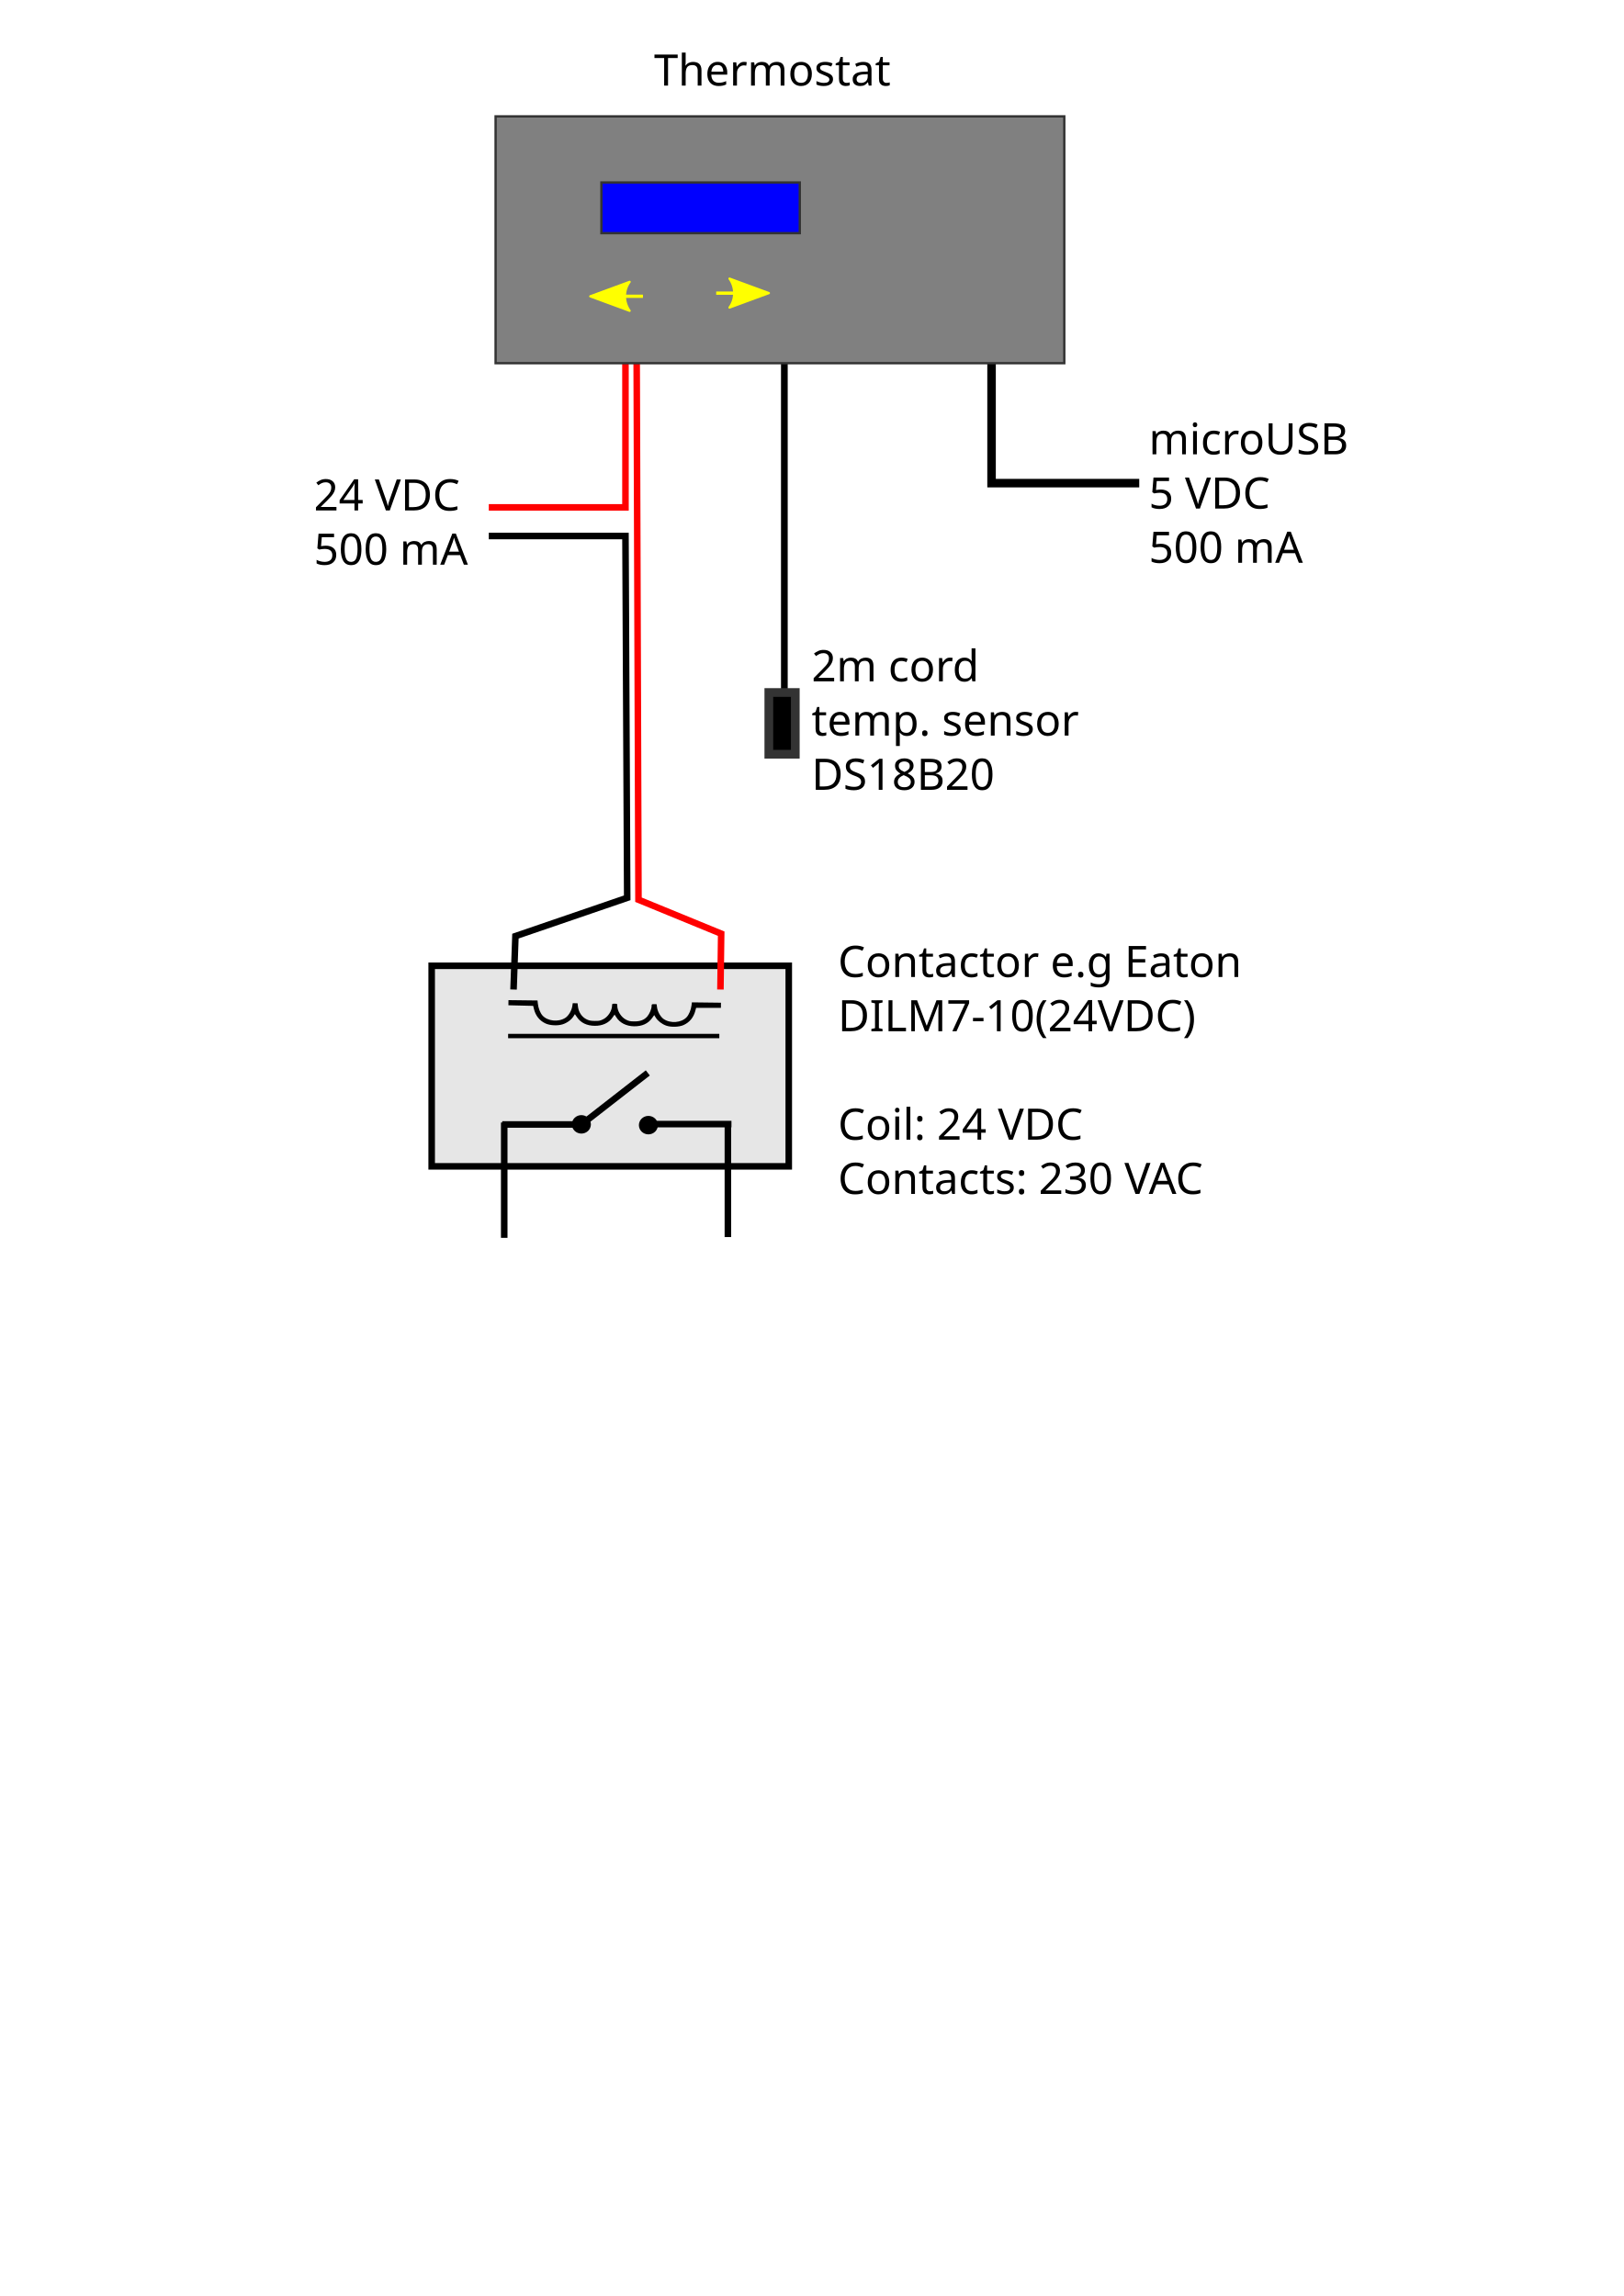
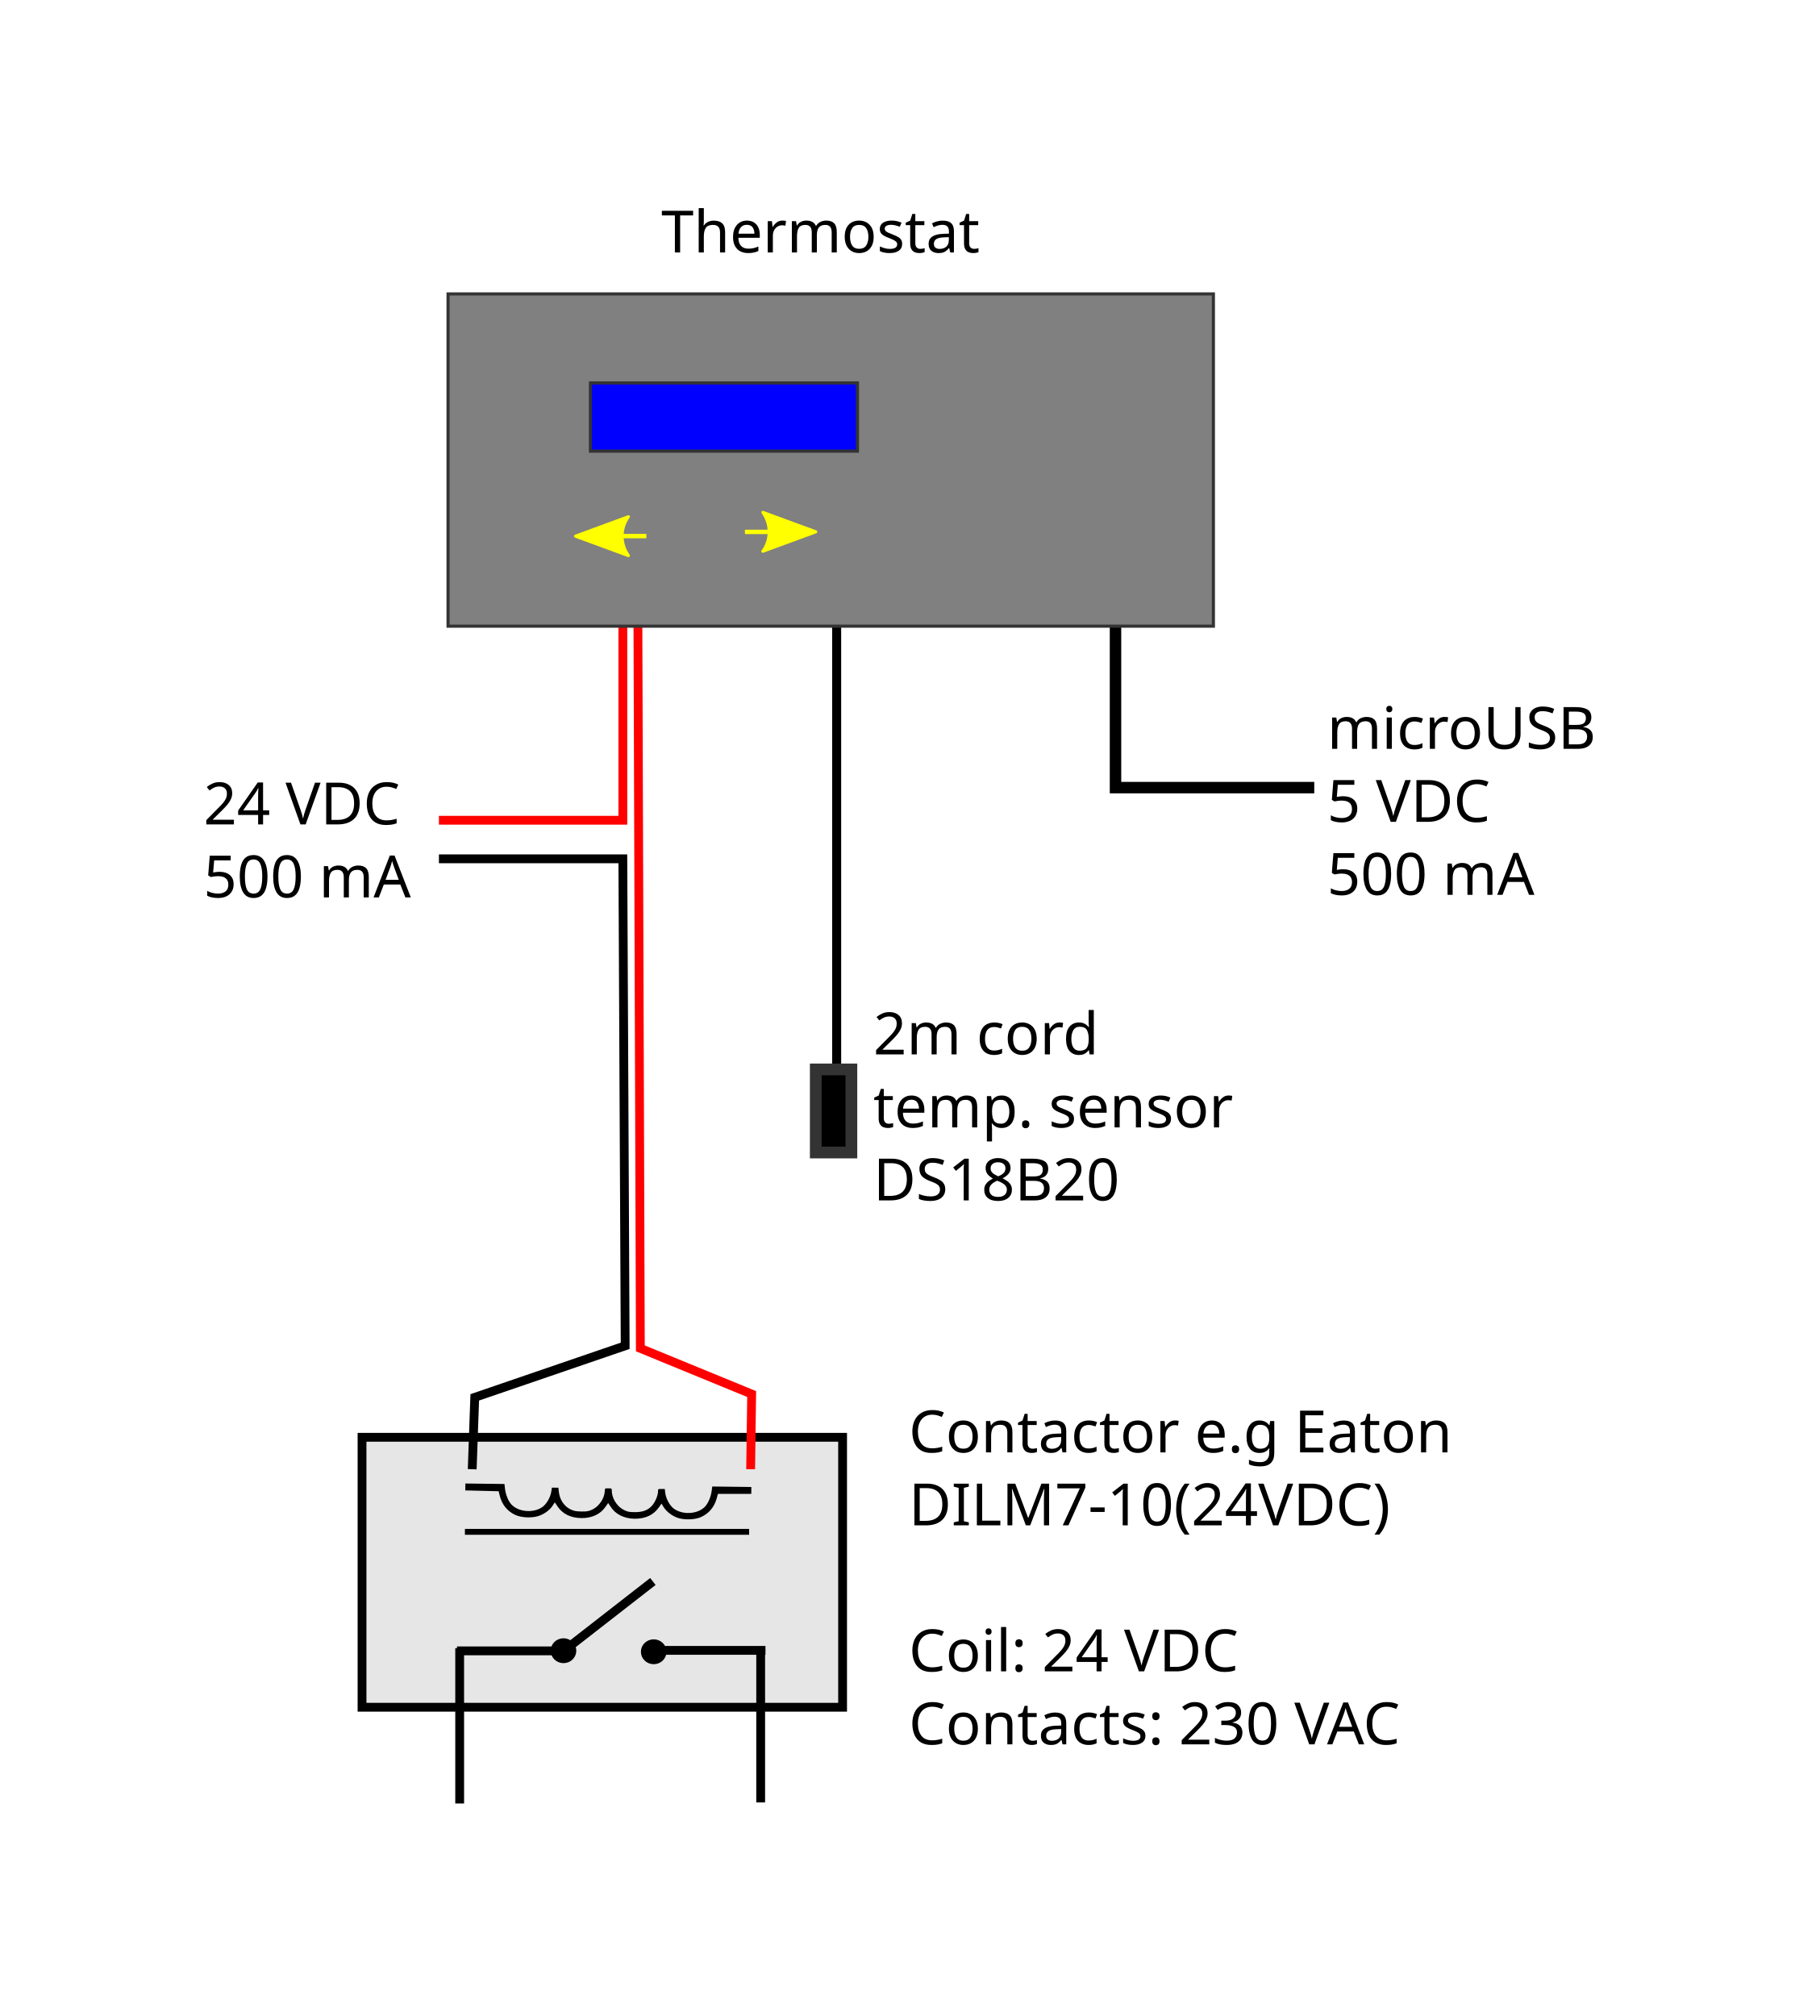
- <svg xmlns="http://www.w3.org/2000/svg" width="210mm" height="297mm" viewBox="0 0 744.094 1052.362" id="svg2" version="1.1">
+ <svg xmlns="http://www.w3.org/2000/svg" width="174.841mm" height="193.741mm" viewBox="0 0 619.514 686.483" id="svg2" version="1.1">
  <defs id="defs4">
-     <marker style="overflow:visible;" id="marker4742" refX="0.0" refY="0.0" orient="auto">
-       <path transform="scale(1.1) rotate(180) translate(1,0)" d="M 8.719,4.034 L -2.207,0.016 L 8.719,-4.002 C 6.973,-1.63 6.983,1.616 8.719,4.034 z " style="fill-rule:evenodd;stroke-width:0.625;stroke-linejoin:round;stroke:#ffff00;stroke-opacity:1;fill:#ffff00;fill-opacity:1" id="path4744" />
+     <marker style="overflow:visible" id="marker4742" refX="0" refY="0" orient="auto">
+       <path transform="matrix(-1.1,0,0,-1.1,-1.1,0)" d="M 8.719,4.034 -2.207,0.016 8.719,-4.002 c -1.745,2.372 -1.735,5.617 -6e-7,8.035 z" style="fill:#ffff00;fill-opacity:1;fill-rule:evenodd;stroke:#ffff00;stroke-width:0.625;stroke-linejoin:round;stroke-opacity:1" id="path4744" />
    </marker>
-     <marker orient="auto" refY="0.0" refX="0.0" id="marker4664" style="overflow:visible;">
-       <path id="path4666" style="fill-rule:evenodd;stroke-width:0.625;stroke-linejoin:round;stroke:#ffff00;stroke-opacity:1;fill:#ffff00;fill-opacity:1" d="M 8.719,4.034 L -2.207,0.016 L 8.719,-4.002 C 6.973,-1.63 6.983,1.616 8.719,4.034 z " transform="scale(1.1) rotate(180) translate(1,0)" />
+     <marker orient="auto" refY="0" refX="0" id="marker4664" style="overflow:visible">
+       <path id="path4666" style="fill:#ffff00;fill-opacity:1;fill-rule:evenodd;stroke:#ffff00;stroke-width:0.625;stroke-linejoin:round;stroke-opacity:1" d="M 8.719,4.034 -2.207,0.016 8.719,-4.002 c -1.745,2.372 -1.735,5.617 -6e-7,8.035 z" transform="matrix(-1.1,0,0,-1.1,-1.1,0)" />
    </marker>
-     <marker orient="auto" refY="0.0" refX="0.0" id="Arrow2Lend" style="overflow:visible;">
-       <path id="path4295" style="fill-rule:evenodd;stroke-width:0.625;stroke-linejoin:round;stroke:#000000;stroke-opacity:1;fill:#000000;fill-opacity:1" d="M 8.719,4.034 L -2.207,0.016 L 8.719,-4.002 C 6.973,-1.63 6.983,1.616 8.719,4.034 z " transform="scale(1.1) rotate(180) translate(1,0)" />
+     <marker orient="auto" refY="0" refX="0" id="Arrow2Lend" style="overflow:visible">
+       <path id="path4295" style="fill:#000000;fill-opacity:1;fill-rule:evenodd;stroke:#000000;stroke-width:0.625;stroke-linejoin:round;stroke-opacity:1" d="M 8.719,4.034 -2.207,0.016 8.719,-4.002 c -1.745,2.372 -1.735,5.617 -6e-7,8.035 z" transform="matrix(-1.1,0,0,-1.1,-1.1,0)" />
    </marker>
-     <marker orient="auto" refY="0.0" refX="0.0" id="Arrow1Lend" style="overflow:visible;">
-       <path id="path4277" d="M 0.0,0.0 L 5.0,-5.0 L -12.5,0.0 L 5.0,5.0 L 0.0,0.0 z " style="fill-rule:evenodd;stroke:#000000;stroke-width:1pt;stroke-opacity:1;fill:#000000;fill-opacity:1" transform="scale(0.8) rotate(180) translate(12.5,0)" />
+     <marker orient="auto" refY="0" refX="0" id="Arrow1Lend" style="overflow:visible">
+       <path id="path4277" d="M 0,0 5,-5 -12.5,0 5,5 0,0 Z" style="fill:#000000;fill-opacity:1;fill-rule:evenodd;stroke:#000000;stroke-width:1pt;stroke-opacity:1" transform="matrix(-0.8,0,0,-0.8,-10,0)" />
    </marker>
-     <marker orient="auto" refY="0.0" refX="0.0" id="Arrow2Lstart" style="overflow:visible">
-       <path id="path4292" style="fill-rule:evenodd;stroke-width:0.625;stroke-linejoin:round;stroke:#000000;stroke-opacity:1;fill:#000000;fill-opacity:1" d="M 8.719,4.034 L -2.207,0.016 L 8.719,-4.002 C 6.973,-1.63 6.983,1.616 8.719,4.034 z " transform="scale(1.1) translate(1,0)" />
+     <marker orient="auto" refY="0" refX="0" id="Arrow2Lstart" style="overflow:visible">
+       <path id="path4292" style="fill:#000000;fill-opacity:1;fill-rule:evenodd;stroke:#000000;stroke-width:0.625;stroke-linejoin:round;stroke-opacity:1" d="M 8.719,4.034 -2.207,0.016 8.719,-4.002 c -1.745,2.372 -1.735,5.617 -6e-7,8.035 z" transform="matrix(1.1,0,0,1.1,1.1,0)" />
    </marker>
  </defs>
-   <g id="layer2">
+   <g id="layer2" transform="translate(-74.54106,46.75507)">
    <rect style="color:#000000;clip-rule:nonzero;display:inline;overflow:visible;visibility:visible;opacity:1;isolation:auto;mix-blend-mode:normal;color-interpolation:sRGB;color-interpolation-filters:linearRGB;solid-color:#000000;solid-opacity:1;fill:#e6e6e6;fill-opacity:1;fill-rule:nonzero;stroke:#000000;stroke-width:3;stroke-linecap:butt;stroke-linejoin:miter;stroke-miterlimit:4;stroke-dasharray:none;stroke-dashoffset:0;stroke-opacity:1;color-rendering:auto;image-rendering:auto;shape-rendering:auto;text-rendering:auto;enable-background:accumulate" id="rect4210" width="163.645" height="91.924" x="197.822" y="442.666" />
  </g>
-   <g id="layer1">
+   <g id="layer1" transform="translate(-74.54106,46.75507)">
    <path style="fill:none;fill-rule:evenodd;stroke:#000000;stroke-width:3.9;stroke-linecap:butt;stroke-linejoin:miter;stroke-miterlimit:4;stroke-dasharray:none;stroke-opacity:1" d="m 454.4,165.478 0,55.964 67.68,0" id="path4140" />
    <text xml:space="preserve" style="font-style:normal;font-weight:normal;font-size:19.888px;line-height:125%;font-family:sans-serif;letter-spacing:0px;word-spacing:0px;fill:#000000;fill-opacity:1;stroke:none;stroke-width:1px;stroke-linecap:butt;stroke-linejoin:miter;stroke-opacity:1" x="526.476" y="208.236" id="text4142">
      <tspan id="tspan4144" x="526.476" y="208.236">microUSB</tspan>
      <tspan x="526.476" y="233.096" id="tspan4146">5 VDC</tspan>
      <tspan x="526.476" y="257.957" id="tspan4148">500 mA</tspan>
    </text>
    <g id="g4158" transform="translate(-97.14286,-57.14286)">
      <path id="path4154" d="m 456.589,222.998 0,155.424 0,0" style="fill:none;fill-rule:evenodd;stroke:#000000;stroke-width:3.07;stroke-linecap:butt;stroke-linejoin:miter;stroke-miterlimit:4;stroke-dasharray:none;stroke-opacity:1" />
      <rect y="374.55" x="449.477" height="28.284" width="12.122" id="rect4156" style="color:#000000;clip-rule:nonzero;display:inline;overflow:visible;visibility:visible;opacity:1;isolation:auto;mix-blend-mode:normal;color-interpolation:sRGB;color-interpolation-filters:linearRGB;solid-color:#000000;solid-opacity:1;fill:#000000;fill-opacity:1;fill-rule:nonzero;stroke:#333333;stroke-width:4;stroke-linecap:butt;stroke-linejoin:miter;stroke-miterlimit:4;stroke-dasharray:none;stroke-dashoffset:0;stroke-opacity:1;color-rendering:auto;image-rendering:auto;shape-rendering:auto;text-rendering:auto;enable-background:accumulate" />
    </g>
    <text id="text4162" y="312.282" x="371.923" style="font-style:normal;font-weight:normal;font-size:19.888px;line-height:125%;font-family:sans-serif;letter-spacing:0px;word-spacing:0px;fill:#000000;fill-opacity:1;stroke:none;stroke-width:1px;stroke-linecap:butt;stroke-linejoin:miter;stroke-opacity:1" xml:space="preserve">
      <tspan id="tspan4168" y="312.282" x="371.923">2m cord</tspan>
      <tspan y="337.142" x="371.923" id="tspan4175">temp. sensor</tspan>
      <tspan y="362.002" x="371.923" id="tspan4177">DS18B20</tspan>
    </text>
    <path style="fill:none;fill-rule:evenodd;stroke:#ff0000;stroke-width:3;stroke-linecap:butt;stroke-linejoin:miter;stroke-miterlimit:4;stroke-dasharray:none;stroke-opacity:1" d="m 291.766,165.478 0.83,246.906 37.901,15.559 -0.345,25.6" id="path4179" />
    <path style="fill:none;fill-rule:evenodd;stroke:#ff0000;stroke-width:3;stroke-linecap:butt;stroke-linejoin:miter;stroke-miterlimit:4;stroke-dasharray:none;stroke-opacity:1" d="m 224.004,232.554 62.629,0 0,-67.249" id="path4181" />
    <path style="fill:none;fill-rule:evenodd;stroke:#000000;stroke-width:3;stroke-linecap:butt;stroke-linejoin:miter;stroke-miterlimit:4;stroke-dasharray:none;stroke-opacity:1" d="m 224.004,245.686 62.629,0 0.795,165.827 -51.221,17.555 -0.868,24.475" id="path4183" />
    <text xml:space="preserve" style="font-style:normal;font-weight:normal;font-size:19.888px;line-height:125%;font-family:sans-serif;letter-spacing:0px;word-spacing:0px;fill:#000000;fill-opacity:1;stroke:none;stroke-width:1px;stroke-linecap:butt;stroke-linejoin:miter;stroke-opacity:1" x="143.844" y="233.97" id="text4189">
      <tspan id="tspan4195" x="143.844" y="233.97">24 VDC</tspan>
      <tspan x="143.844" y="258.83" id="tspan4202">500 mA</tspan>
    </text>
    <path style="fill:#000000" d="m 330.384,460.765 -0.014,1.176 -5.68,0.002 -5.68,0.002 -0.381,1.418 c -0.817,3.038 -2.668,5.258 -5.407,6.482 -2.068,0.924 -5.783,1.028 -7.99,0.224 -1.927,-0.702 -3.788,-2.142 -4.713,-3.645 l -0.712,-1.158 -0.973,1.361 c -1.821,2.549 -4.584,3.812 -8.244,3.767 -3.569,-0.043 -6.575,-1.578 -8.171,-4.172 -0.401,-0.653 -0.752,-1.187 -0.779,-1.187 -0.027,-3.3e-4 -0.429,0.57 -0.893,1.268 -1.681,2.526 -4.621,3.915 -8.197,3.872 -3.66,-0.044 -6.392,-1.374 -8.15,-3.966 l -0.939,-1.385 -0.74,1.14 c -1,1.541 -2.969,2.95 -4.964,3.554 -2.344,0.71 -5.803,0.513 -7.818,-0.445 -2.707,-1.286 -4.505,-3.551 -5.248,-6.61 l -0.346,-1.426 -5.679,-0.14 -5.679,-0.14 0.014,-1.176 0.014,-1.176 6.657,0.081 6.657,0.081 0.152,1.44 c 0.214,2.031 1.075,4.25 2.103,5.416 2.329,2.642 7.344,3.162 10.511,1.091 1.484,-0.97 2.887,-3.349 3.184,-5.398 l 0.189,-1.303 1.111,0.013 1.111,0.013 0.139,1.314 c 0.295,2.776 1.83,5.061 4.108,6.116 1.089,0.504 1.833,0.642 3.604,0.668 1.929,0.028 2.439,-0.067 3.767,-0.699 2.324,-1.106 4.165,-3.944 4.196,-6.466 0.009,-0.702 0.07,-0.739 1.19,-0.725 1.121,0.014 1.181,0.052 1.172,0.754 -0.031,2.523 1.741,5.404 4.037,6.566 1.312,0.664 1.82,0.771 3.749,0.79 2.736,0.027 4.561,-0.66 5.943,-2.236 1.055,-1.203 2.001,-3.436 2.018,-4.76 0.011,-0.898 0.025,-0.909 1.158,-0.895 l 1.147,0.014 0.157,1.307 c 0.247,2.055 1.593,4.468 3.052,5.474 3.116,2.148 8.142,1.749 10.535,-0.835 1.055,-1.14 1.971,-3.338 2.234,-5.363 l 0.187,-1.436 6.657,0.081 6.657,0.081 -0.014,1.176 z" id="path4223" />
    <path style="fill:none;fill-rule:evenodd;stroke:#000000;stroke-width:3;stroke-linecap:butt;stroke-linejoin:miter;stroke-miterlimit:4;stroke-dasharray:none;stroke-opacity:1" d="m 230.147,515.397 36.365,0 30.357,-23.631" id="path4227" />
    <path style="fill:none;fill-rule:evenodd;stroke:#000000;stroke-width:3;stroke-linecap:butt;stroke-linejoin:miter;stroke-miterlimit:4;stroke-dasharray:none;stroke-opacity:1" d="m 297.827,515.224 37.376,0" id="path4229" />
    <ellipse style="color:#000000;clip-rule:nonzero;display:inline;overflow:visible;visibility:visible;opacity:1;isolation:auto;mix-blend-mode:normal;color-interpolation:sRGB;color-interpolation-filters:linearRGB;solid-color:#000000;solid-opacity:1;fill:#000000;fill-opacity:1;fill-rule:nonzero;stroke:#000000;stroke-width:2.068;stroke-linecap:butt;stroke-linejoin:miter;stroke-miterlimit:4;stroke-dasharray:none;stroke-dashoffset:0;stroke-opacity:1;color-rendering:auto;image-rendering:auto;shape-rendering:auto;text-rendering:auto;enable-background:accumulate" id="path4231" cx="297.143" cy="515.7" rx="3.323" ry="3.2" />
    <path style="fill:none;fill-rule:evenodd;stroke:#000000;stroke-width:3;stroke-linecap:butt;stroke-linejoin:miter;stroke-miterlimit:4;stroke-dasharray:none;stroke-opacity:1" d="m 231.071,514.505 0,52.857 0,0" id="path4237" />
    <path id="path4239" d="m 333.571,514.148 0,52.857 0,0" style="fill:none;fill-rule:evenodd;stroke:#000000;stroke-width:3;stroke-linecap:butt;stroke-linejoin:miter;stroke-miterlimit:4;stroke-dasharray:none;stroke-opacity:1" />
    <text xml:space="preserve" style="font-style:normal;font-weight:normal;font-size:19.888px;line-height:125%;font-family:sans-serif;letter-spacing:0px;word-spacing:0px;fill:#000000;fill-opacity:1;stroke:none;stroke-width:1px;stroke-linecap:butt;stroke-linejoin:miter;stroke-opacity:1" x="384.004" y="447.793" id="text4241">
      <tspan id="tspan4247" x="384.004" y="447.793">Contactor e.g Eaton </tspan>
      <tspan x="384.004" y="472.653" id="tspan4266">DILM7-10(24VDC)</tspan>
      <tspan x="384.004" y="497.514" id="tspan4254" />
      <tspan x="384.004" y="522.374" id="tspan4264">Coil: 24 VDC</tspan>
      <tspan x="384.004" y="547.234" id="tspan4256">Contacts: 230 VAC</tspan>
    </text>
    <ellipse ry="3.2" rx="3.323" cy="515.342" cx="266.429" id="ellipse4260" style="color:#000000;clip-rule:nonzero;display:inline;overflow:visible;visibility:visible;opacity:1;isolation:auto;mix-blend-mode:normal;color-interpolation:sRGB;color-interpolation-filters:linearRGB;solid-color:#000000;solid-opacity:1;fill:#000000;fill-opacity:1;fill-rule:nonzero;stroke:#000000;stroke-width:2.068;stroke-linecap:butt;stroke-linejoin:miter;stroke-miterlimit:4;stroke-dasharray:none;stroke-dashoffset:0;stroke-opacity:1;color-rendering:auto;image-rendering:auto;shape-rendering:auto;text-rendering:auto;enable-background:accumulate" />
    <path style="fill:none;fill-rule:evenodd;stroke:#000000;stroke-width:2;stroke-linecap:butt;stroke-linejoin:miter;stroke-miterlimit:4;stroke-dasharray:none;stroke-opacity:1" d="m 232.857,474.862 96.786,0" id="path4262" />
    <g id="g4908" transform="translate(-97.14286,-15.14286)">
      <rect y="68.474" x="324.259" height="113.137" width="260.619" id="rect4136" style="color:#000000;clip-rule:nonzero;display:inline;overflow:visible;visibility:visible;opacity:1;isolation:auto;mix-blend-mode:normal;color-interpolation:sRGB;color-interpolation-filters:linearRGB;solid-color:#000000;solid-opacity:1;fill:#808080;fill-opacity:1;fill-rule:nonzero;stroke:#333333;stroke-width:1.063;stroke-linecap:butt;stroke-linejoin:miter;stroke-miterlimit:4;stroke-dasharray:none;stroke-dashoffset:0;stroke-opacity:1;color-rendering:auto;image-rendering:auto;shape-rendering:auto;text-rendering:auto;enable-background:accumulate" />
      <rect y="98.778" x="372.746" height="23.234" width="90.914" id="rect4138" style="color:#000000;clip-rule:nonzero;display:inline;overflow:visible;visibility:visible;opacity:1;isolation:auto;mix-blend-mode:normal;color-interpolation:sRGB;color-interpolation-filters:linearRGB;solid-color:#000000;solid-opacity:1;fill:#0000ff;fill-opacity:1;fill-rule:nonzero;stroke:#333333;stroke-width:1.063;stroke-linecap:butt;stroke-linejoin:miter;stroke-miterlimit:4;stroke-dasharray:none;stroke-dashoffset:0;stroke-opacity:1;color-rendering:auto;image-rendering:auto;shape-rendering:auto;text-rendering:auto;enable-background:accumulate" />
      <path id="path4662" d="m 391.786,150.934 -22.143,0" style="fill:none;fill-rule:evenodd;stroke:#ffff00;stroke-width:1.5;stroke-linecap:butt;stroke-linejoin:miter;stroke-miterlimit:4;stroke-dasharray:none;stroke-opacity:1;marker-end:url(#marker4664)" />
      <path style="fill:none;fill-rule:evenodd;stroke:#ffff00;stroke-width:1.5;stroke-linecap:butt;stroke-linejoin:miter;stroke-miterlimit:4;stroke-dasharray:none;stroke-opacity:1;marker-end:url(#marker4742)" d="m 425.35,149.505 22.143,0" id="path4740" />
    </g>
    <text id="text4914" y="39.222" x="299.719" style="font-style:normal;font-weight:normal;font-size:19.888px;line-height:125%;font-family:sans-serif;letter-spacing:0px;word-spacing:0px;fill:#000000;fill-opacity:1;stroke:none;stroke-width:1px;stroke-linecap:butt;stroke-linejoin:miter;stroke-opacity:1" xml:space="preserve">
      <tspan id="tspan4924" y="39.222" x="299.719">Thermostat</tspan>
    </text>
  </g>
</svg>
